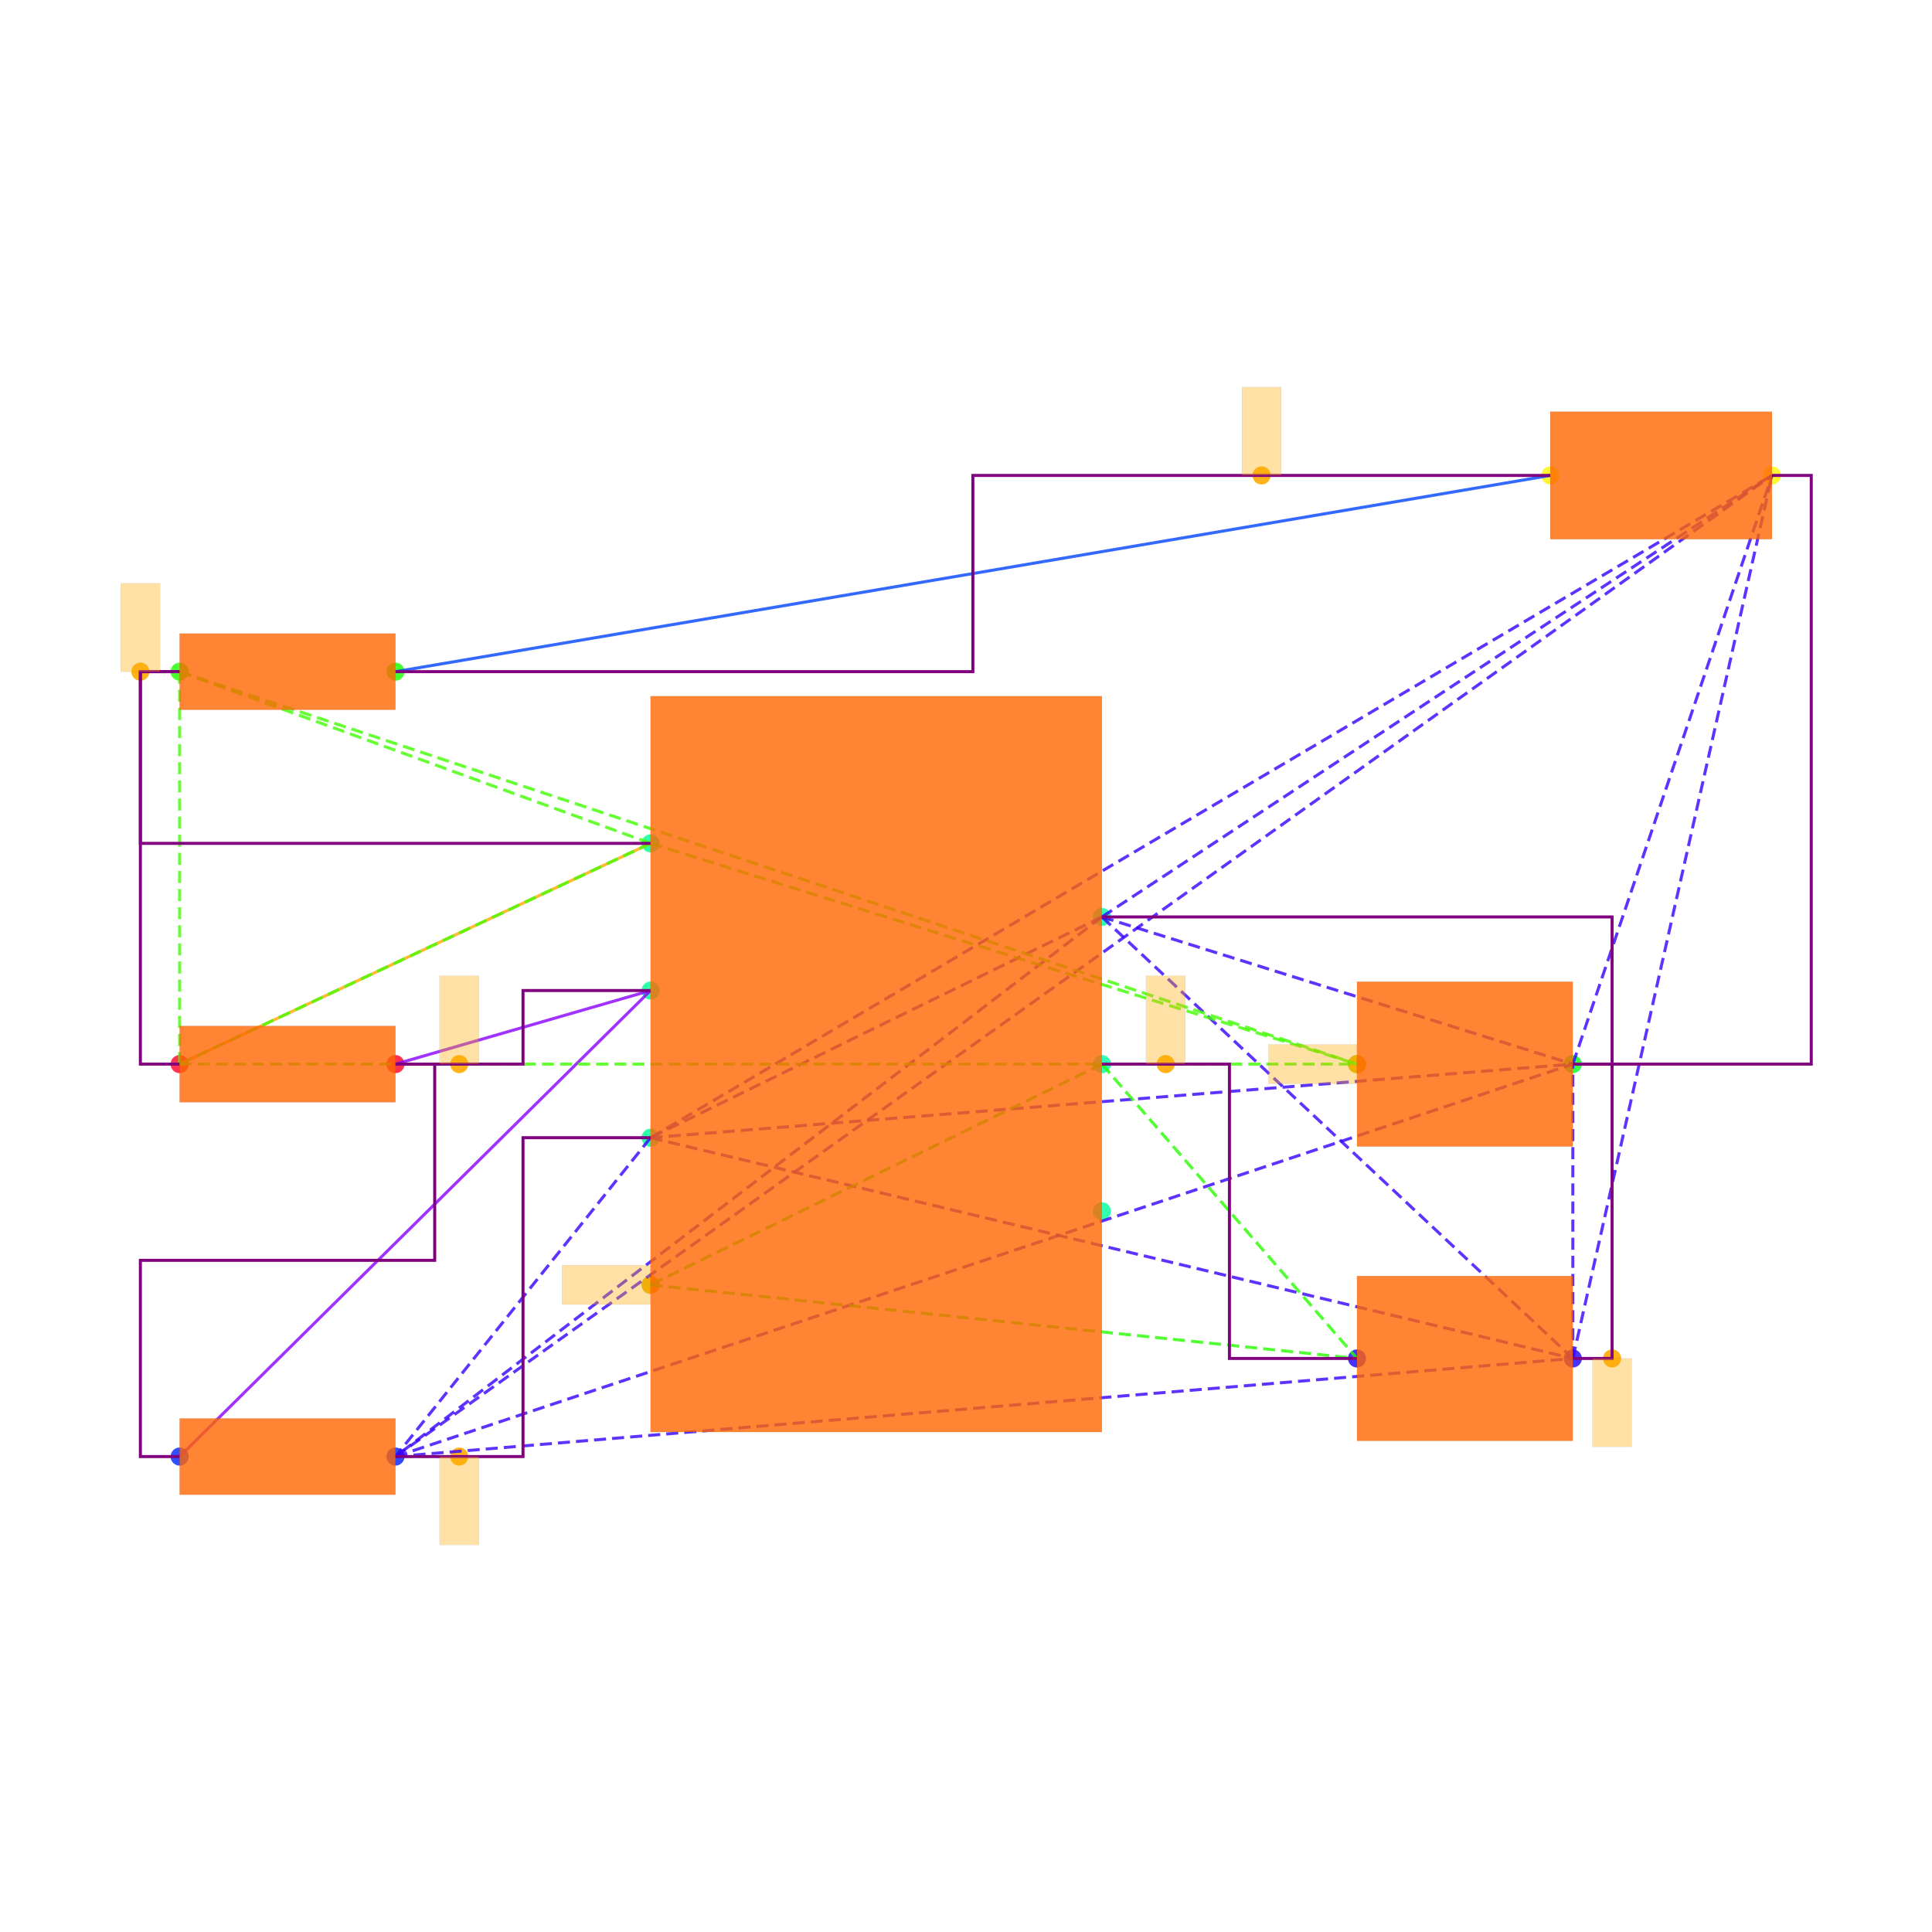
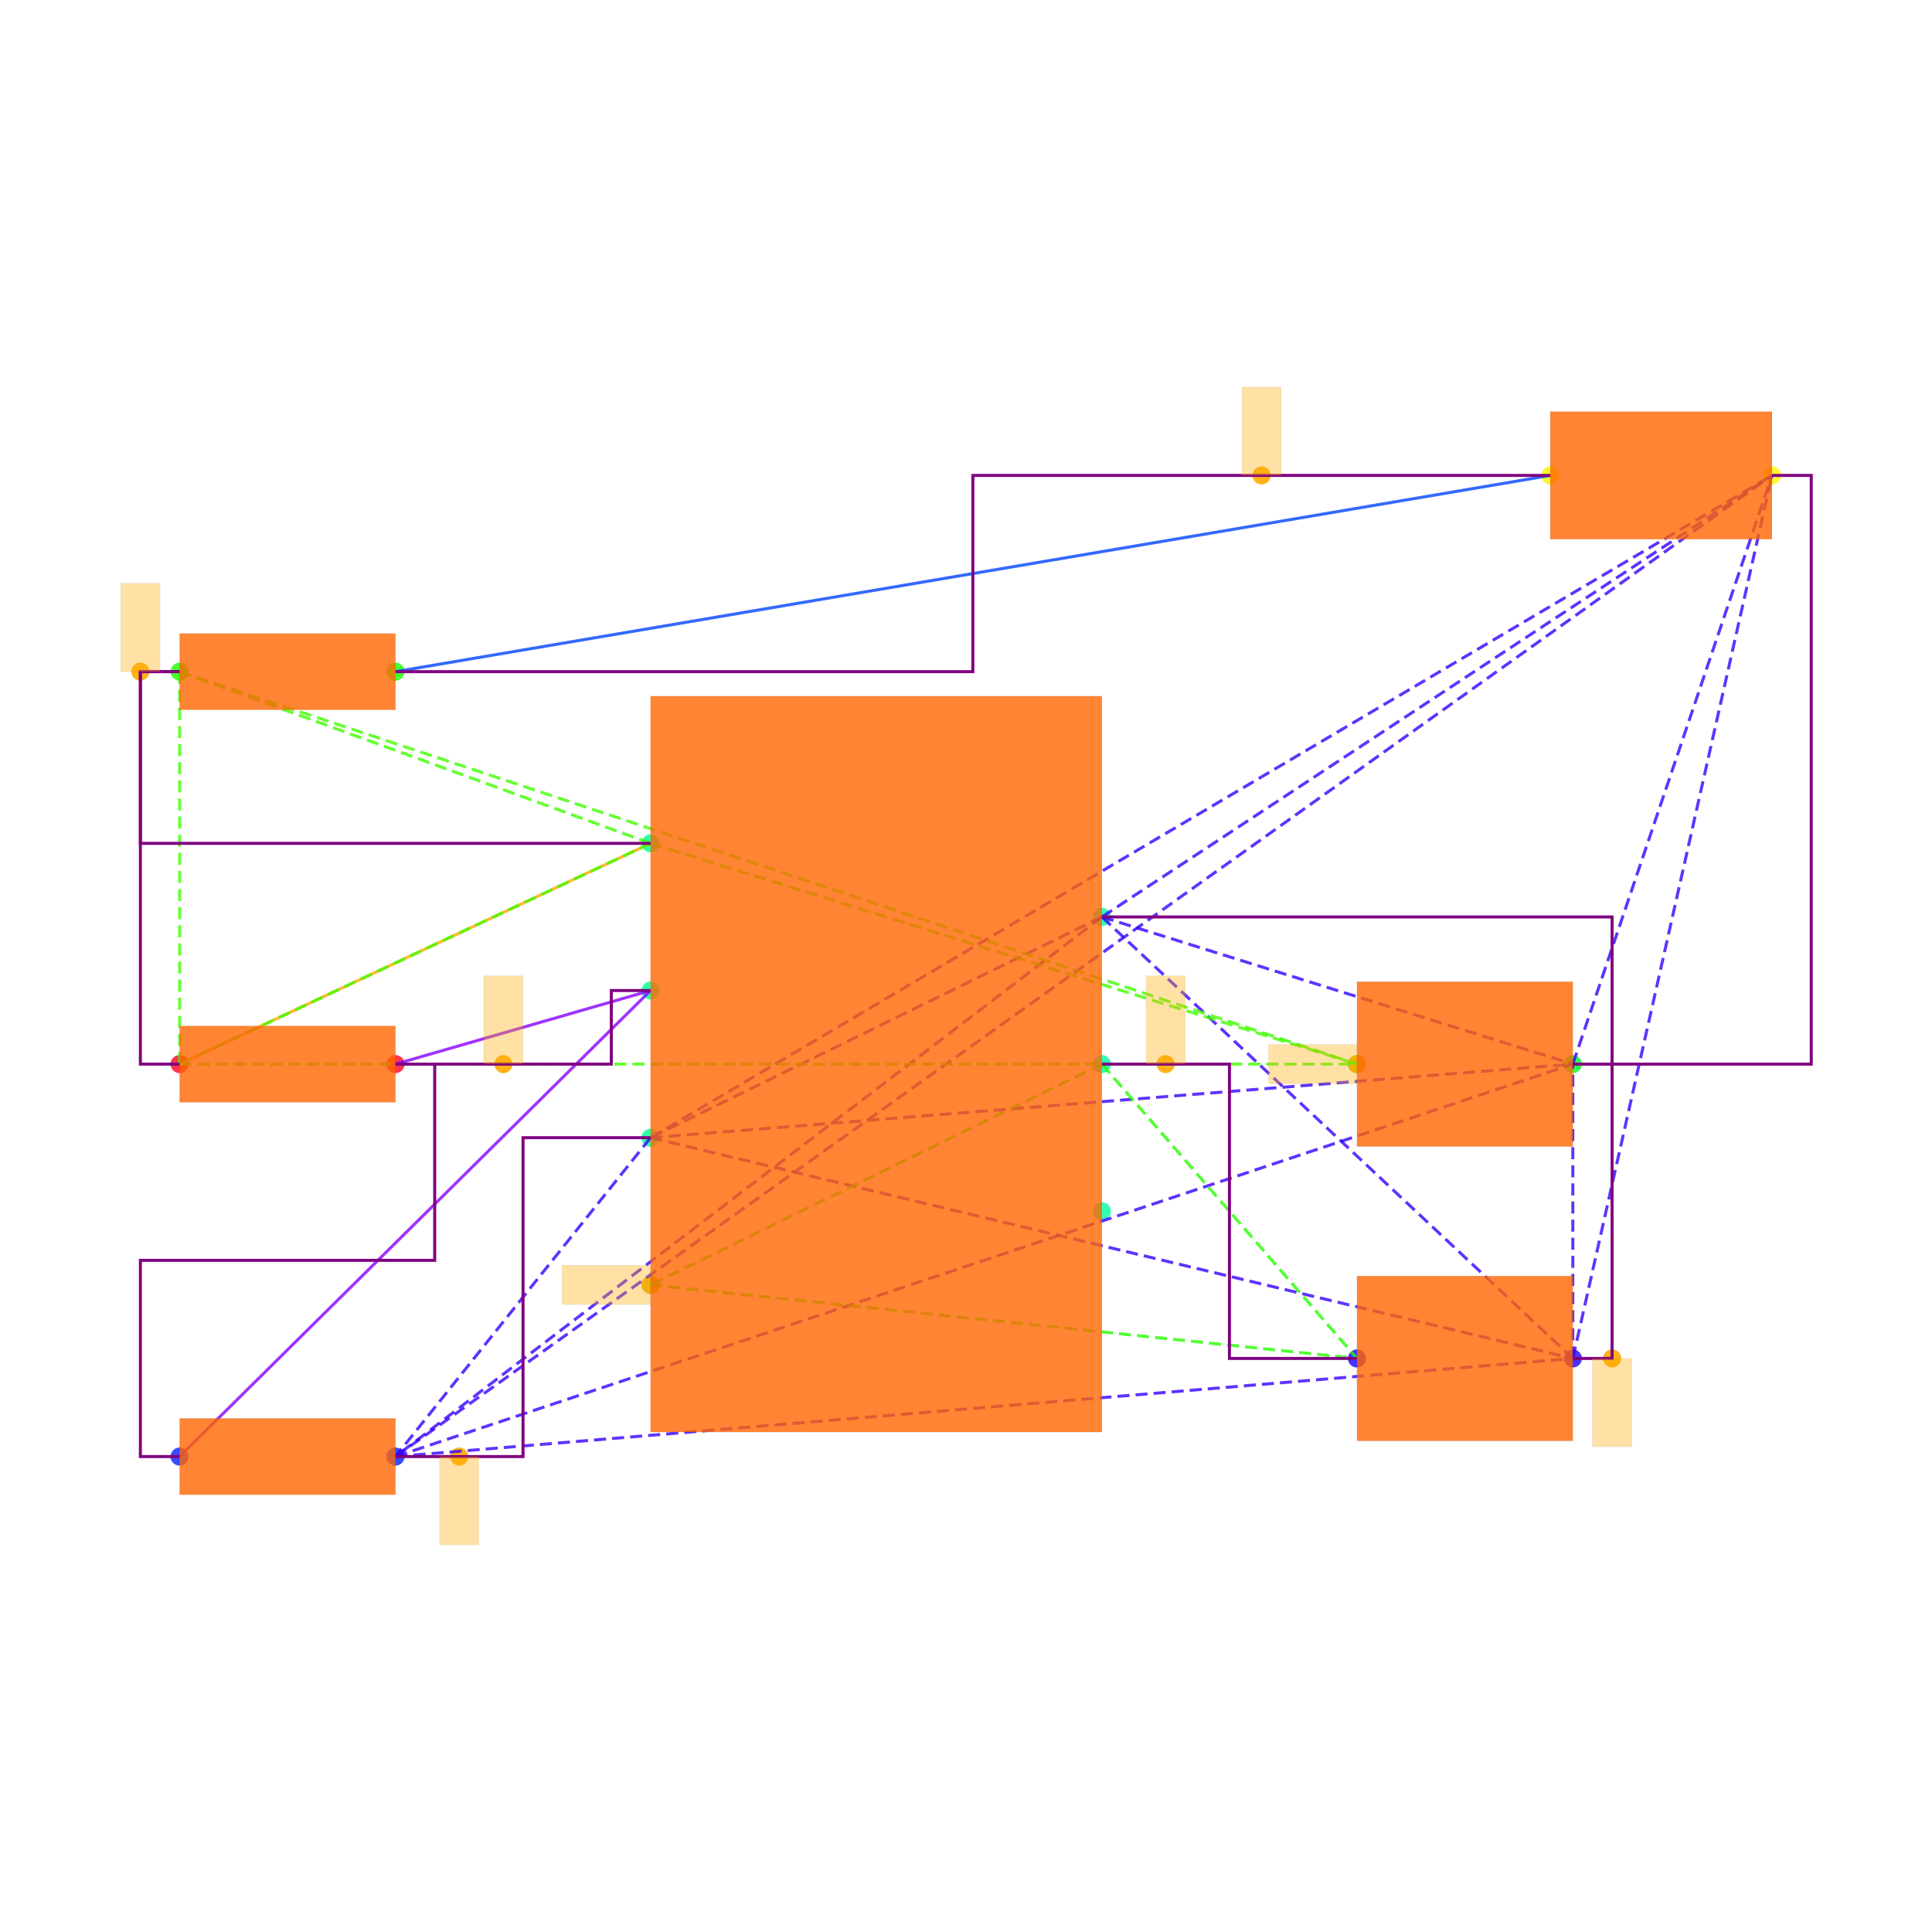
<svg xmlns="http://www.w3.org/2000/svg" width="640" height="640" viewBox="0 0 640 640">
  <rect width="100%" height="100%" fill="white" />
  <g>
    <circle data-type="point" data-label="PWR1.7 x+" data-x="1.15" data-y="0.75" cx="365.015" cy="303.749" r="3" fill="hsl(159, 100%, 50%, 0.8)" />
  </g>
  <g>
    <circle data-type="point" data-label="PWR1.6 x+" data-x="1.15" data-y="0" cx="365.015" cy="352.501" r="3" fill="hsl(158, 100%, 50%, 0.8)" />
  </g>
  <g>
    <circle data-type="point" data-label="PWR1.5 x+" data-x="1.15" data-y="-0.75" cx="365.015" cy="401.254" r="3" fill="hsl(157, 100%, 50%, 0.8)" />
  </g>
  <g>
    <circle data-type="point" data-label="PWR1.4 x-" data-x="-1.15" data-y="-1.125" cx="215.508" cy="425.63" r="3" fill="hsl(156, 100%, 50%, 0.8)" />
  </g>
  <g>
    <circle data-type="point" data-label="PWR1.3 x-" data-x="-1.15" data-y="-0.375" cx="215.508" cy="376.878" r="3" fill="hsl(155, 100%, 50%, 0.8)" />
  </g>
  <g>
    <circle data-type="point" data-label="PWR1.2 x-" data-x="-1.15" data-y="0.375" cx="215.508" cy="328.125" r="3" fill="hsl(154, 100%, 50%, 0.8)" />
  </g>
  <g>
    <circle data-type="point" data-label="PWR1.1 x-" data-x="-1.15" data-y="1.125" cx="215.508" cy="279.373" r="3" fill="hsl(153, 100%, 50%, 0.8)" />
  </g>
  <g>
    <circle data-type="point" data-label="R6.1 x-" data-x="-3.55" data-y="0" cx="59.501" cy="352.501" r="3" fill="hsl(351, 100%, 50%, 0.8)" />
  </g>
  <g>
    <circle data-type="point" data-label="R6.2 x+" data-x="-2.45" data-y="0" cx="131.004" cy="352.501" r="3" fill="hsl(352, 100%, 50%, 0.8)" />
  </g>
  <g>
    <circle data-type="point" data-label="R7.1 x-" data-x="-3.55" data-y="-1.9999999999999998" cx="59.501" cy="482.507" r="3" fill="hsl(232, 100%, 50%, 0.8)" />
  </g>
  <g>
    <circle data-type="point" data-label="R7.2 x+" data-x="-2.45" data-y="-1.9999999999999998" cx="131.004" cy="482.507" r="3" fill="hsl(233, 100%, 50%, 0.8)" />
  </g>
  <g>
    <circle data-type="point" data-label="R8.1 x-" data-x="-3.55" data-y="2" cx="59.501" cy="222.496" r="3" fill="hsl(113, 100%, 50%, 0.8)" />
  </g>
  <g>
    <circle data-type="point" data-label="R8.2 x+" data-x="-2.45" data-y="2" cx="131.004" cy="222.496" r="3" fill="hsl(114, 100%, 50%, 0.8)" />
  </g>
  <g>
    <circle data-type="point" data-label="C6.1 x-" data-x="2.45" data-y="-1.5" cx="449.518" cy="450.006" r="3" fill="hsl(246, 100%, 50%, 0.8)" />
  </g>
  <g>
    <circle data-type="point" data-label="C6.2 x+" data-x="3.55" data-y="-1.5" cx="521.021" cy="450.006" r="3" fill="hsl(247, 100%, 50%, 0.8)" />
  </g>
  <g>
    <circle data-type="point" data-label="C7.1 x-" data-x="2.45" data-y="0" cx="449.518" cy="352.501" r="3" fill="hsl(127, 100%, 50%, 0.8)" />
  </g>
  <g>
    <circle data-type="point" data-label="C7.2 x+" data-x="3.55" data-y="0" cx="521.021" cy="352.501" r="3" fill="hsl(128, 100%, 50%, 0.8)" />
  </g>
  <g>
    <circle data-type="point" data-label="LED1.1 x-" data-x="3.435" data-y="3" cx="513.546" cy="157.493" r="3" fill="hsl(57, 100%, 50%, 0.8)" />
  </g>
  <g>
    <circle data-type="point" data-label="LED1.2 x+" data-x="4.5649999999999995" data-y="3" cx="586.999" cy="157.493" r="3" fill="hsl(58, 100%, 50%, 0.8)" />
  </g>
  <g>
    <circle data-type="point" data-label="" data-x="3.75" data-y="-1.5" cx="534.022" cy="450.006" r="3" fill="hsl(40, 100%, 50%, 0.9)" />
  </g>
  <g>
    <circle data-type="point" data-label="" data-x="-2.125" data-y="-1.9999999999999998" cx="152.13" cy="482.507" r="3" fill="hsl(40, 100%, 50%, 0.9)" />
  </g>
  <g>
    <circle data-type="point" data-label="" data-x="1.475" data-y="0" cx="386.14" cy="352.501" r="3" fill="hsl(40, 100%, 50%, 0.9)" />
  </g>
  <g>
    <circle data-type="point" data-label="" data-x="-1.15" data-y="-1.125" cx="215.508" cy="425.63" r="3" fill="hsl(40, 100%, 50%, 0.9)" />
  </g>
  <g>
-     <circle data-type="point" data-label="" data-x="-2.125" data-y="0" cx="152.13" cy="352.501" r="3" fill="hsl(40, 100%, 50%, 0.9)" />
+     <circle data-type="point" data-label="" data-x="-1.9" data-y="0" cx="166.756" cy="352.501" r="3" fill="hsl(40, 100%, 50%, 0.9)" />
  </g>
  <g>
    <circle data-type="point" data-label="" data-x="-3.75" data-y="2" cx="46.5" cy="222.496" r="3" fill="hsl(40, 100%, 50%, 0.9)" />
  </g>
  <g>
    <circle data-type="point" data-label="" data-x="2.45" data-y="0" cx="449.518" cy="352.501" r="3" fill="hsl(40, 100%, 50%, 0.9)" />
  </g>
  <g>
    <circle data-type="point" data-label="" data-x="1.96375" data-y="3" cx="417.911" cy="157.493" r="3" fill="hsl(40, 100%, 50%, 0.9)" />
  </g>
  <g>
    <polyline data-points="-3.55,0 -1.15,1.125" data-type="line" data-label="" points="59.501,352.501 215.508,279.373" fill="none" stroke="hsl(40, 100%, 50%, 0.8)" stroke-width="1" />
  </g>
  <g>
    <polyline data-points="3.435,3 -2.45,2" data-type="line" data-label="" points="513.546,157.493 131.004,222.496" fill="none" stroke="hsl(224, 100%, 50%, 0.8)" stroke-width="1" />
  </g>
  <g>
    <polyline data-points="-1.15,0.375 -2.45,0" data-type="line" data-label="" points="215.508,328.125 131.004,352.501" fill="none" stroke="hsl(272, 100%, 50%, 0.8)" stroke-width="1" />
  </g>
  <g>
    <polyline data-points="-1.15,0.375 -3.55,-1.9999999999999998" data-type="line" data-label="" points="215.508,328.125 59.501,482.507" fill="none" stroke="hsl(272, 100%, 50%, 0.8)" stroke-width="1" />
  </g>
  <g>
    <polyline data-points="1.15,0.75 -1.15,-0.375" data-type="line" data-label="" points="365.015,303.749 215.508,376.878" fill="none" stroke="hsl(253, 100%, 50%, 0.8)" stroke-width="1" stroke-dasharray="4 2" />
  </g>
  <g>
    <polyline data-points="1.15,0.75 -2.45,-1.9999999999999998" data-type="line" data-label="" points="365.015,303.749 131.004,482.507" fill="none" stroke="hsl(253, 100%, 50%, 0.8)" stroke-width="1" stroke-dasharray="4 2" />
  </g>
  <g>
    <polyline data-points="1.15,0.75 3.55,-1.5" data-type="line" data-label="" points="365.015,303.749 521.021,450.006" fill="none" stroke="hsl(253, 100%, 50%, 0.8)" stroke-width="1" stroke-dasharray="4 2" />
  </g>
  <g>
    <polyline data-points="1.15,0.75 3.55,0" data-type="line" data-label="" points="365.015,303.749 521.021,352.501" fill="none" stroke="hsl(253, 100%, 50%, 0.8)" stroke-width="1" stroke-dasharray="4 2" />
  </g>
  <g>
    <polyline data-points="1.15,0.75 4.5649999999999995,3" data-type="line" data-label="" points="365.015,303.749 586.999,157.493" fill="none" stroke="hsl(253, 100%, 50%, 0.8)" stroke-width="1" stroke-dasharray="4 2" />
  </g>
  <g>
    <polyline data-points="-1.15,-0.375 -2.45,-1.9999999999999998" data-type="line" data-label="" points="215.508,376.878 131.004,482.507" fill="none" stroke="hsl(253, 100%, 50%, 0.8)" stroke-width="1" stroke-dasharray="4 2" />
  </g>
  <g>
    <polyline data-points="-1.15,-0.375 3.55,-1.5" data-type="line" data-label="" points="215.508,376.878 521.021,450.006" fill="none" stroke="hsl(253, 100%, 50%, 0.8)" stroke-width="1" stroke-dasharray="4 2" />
  </g>
  <g>
    <polyline data-points="-1.15,-0.375 3.55,0" data-type="line" data-label="" points="215.508,376.878 521.021,352.501" fill="none" stroke="hsl(253, 100%, 50%, 0.8)" stroke-width="1" stroke-dasharray="4 2" />
  </g>
  <g>
    <polyline data-points="-1.15,-0.375 4.5649999999999995,3" data-type="line" data-label="" points="215.508,376.878 586.999,157.493" fill="none" stroke="hsl(253, 100%, 50%, 0.8)" stroke-width="1" stroke-dasharray="4 2" />
  </g>
  <g>
    <polyline data-points="-2.45,-1.9999999999999998 3.55,-1.5" data-type="line" data-label="" points="131.004,482.507 521.021,450.006" fill="none" stroke="hsl(253, 100%, 50%, 0.8)" stroke-width="1" stroke-dasharray="4 2" />
  </g>
  <g>
    <polyline data-points="-2.45,-1.9999999999999998 3.55,0" data-type="line" data-label="" points="131.004,482.507 521.021,352.501" fill="none" stroke="hsl(253, 100%, 50%, 0.8)" stroke-width="1" stroke-dasharray="4 2" />
  </g>
  <g>
    <polyline data-points="-2.45,-1.9999999999999998 4.5649999999999995,3" data-type="line" data-label="" points="131.004,482.507 586.999,157.493" fill="none" stroke="hsl(253, 100%, 50%, 0.8)" stroke-width="1" stroke-dasharray="4 2" />
  </g>
  <g>
    <polyline data-points="3.55,-1.5 3.55,0" data-type="line" data-label="" points="521.021,450.006 521.021,352.501" fill="none" stroke="hsl(253, 100%, 50%, 0.8)" stroke-width="1" stroke-dasharray="4 2" />
  </g>
  <g>
    <polyline data-points="3.55,-1.5 4.5649999999999995,3" data-type="line" data-label="" points="521.021,450.006 586.999,157.493" fill="none" stroke="hsl(253, 100%, 50%, 0.8)" stroke-width="1" stroke-dasharray="4 2" />
  </g>
  <g>
    <polyline data-points="3.55,0 4.5649999999999995,3" data-type="line" data-label="" points="521.021,352.501 586.999,157.493" fill="none" stroke="hsl(253, 100%, 50%, 0.8)" stroke-width="1" stroke-dasharray="4 2" />
  </g>
  <g>
    <polyline data-points="1.15,0 -1.15,-1.125" data-type="line" data-label="" points="365.015,352.501 215.508,425.63" fill="none" stroke="hsl(111, 100%, 50%, 0.8)" stroke-width="1" stroke-dasharray="4 2" />
  </g>
  <g>
    <polyline data-points="1.15,0 2.45,-1.5" data-type="line" data-label="" points="365.015,352.501 449.518,450.006" fill="none" stroke="hsl(111, 100%, 50%, 0.8)" stroke-width="1" stroke-dasharray="4 2" />
  </g>
  <g>
    <polyline data-points="-1.15,-1.125 2.45,-1.5" data-type="line" data-label="" points="215.508,425.63 449.518,450.006" fill="none" stroke="hsl(111, 100%, 50%, 0.8)" stroke-width="1" stroke-dasharray="4 2" />
  </g>
  <g>
    <polyline data-points="-1.15,1.125 -3.55,0" data-type="line" data-label="" points="215.508,279.373 59.501,352.501" fill="none" stroke="hsl(105, 100%, 50%, 0.8)" stroke-width="1" stroke-dasharray="4 2" />
  </g>
  <g>
    <polyline data-points="-1.15,1.125 -3.55,2" data-type="line" data-label="" points="215.508,279.373 59.501,222.496" fill="none" stroke="hsl(105, 100%, 50%, 0.8)" stroke-width="1" stroke-dasharray="4 2" />
  </g>
  <g>
    <polyline data-points="-1.15,1.125 2.45,0" data-type="line" data-label="" points="215.508,279.373 449.518,352.501" fill="none" stroke="hsl(105, 100%, 50%, 0.8)" stroke-width="1" stroke-dasharray="4 2" />
  </g>
  <g>
    <polyline data-points="-3.55,0 -3.55,2" data-type="line" data-label="" points="59.501,352.501 59.501,222.496" fill="none" stroke="hsl(105, 100%, 50%, 0.8)" stroke-width="1" stroke-dasharray="4 2" />
  </g>
  <g>
    <polyline data-points="-3.55,0 2.45,0" data-type="line" data-label="" points="59.501,352.501 449.518,352.501" fill="none" stroke="hsl(105, 100%, 50%, 0.8)" stroke-width="1" stroke-dasharray="4 2" />
  </g>
  <g>
    <polyline data-points="-3.55,2 2.45,0" data-type="line" data-label="" points="59.501,222.496 449.518,352.501" fill="none" stroke="hsl(105, 100%, 50%, 0.8)" stroke-width="1" stroke-dasharray="4 2" />
  </g>
  <g>
    <polyline data-points="-3.55,2 -3.75,2 -3.75,1.125 -1.1500000000000004,1.125" data-type="line" data-label="" points="59.501,222.496 46.5,222.496 46.5,279.373 215.508,279.373" fill="none" stroke="purple" stroke-width="1" />
  </g>
  <g>
    <polyline data-points="-3.55,0 -3.75,0 -3.75,2 -3.55,2" data-type="line" data-label="" points="59.501,352.501 46.5,352.501 46.5,222.496 59.501,222.496" fill="none" stroke="purple" stroke-width="1" />
  </g>
  <g>
-     <polyline data-points="-2.45,0 -1.8,0 -1.8,0.375 -1.15,0.375" data-type="line" data-label="" points="131.004,352.501 173.256,352.501 173.256,328.125 215.508,328.125" fill="none" stroke="purple" stroke-width="1" />
+     <polyline data-points="-2.45,0 -1.3499999999999999,0 -1.3499999999999999,0.375 -1.15,0.375" data-type="line" data-label="" points="131.004,352.501 202.507,352.501 202.507,328.125 215.508,328.125" fill="none" stroke="purple" stroke-width="1" />
  </g>
  <g>
    <polyline data-points="-3.55,-1.9999999999999998 -3.75,-1.9999999999999998 -3.75,-0.9999999999999999 -2.25,-0.9999999999999999 -2.25,0 -2.45,0" data-type="line" data-label="" points="59.501,482.507 46.5,482.507 46.5,417.504 144.005,417.504 144.005,352.501 131.004,352.501" fill="none" stroke="purple" stroke-width="1" />
  </g>
  <g>
    <polyline data-points="3.55,0 3.75,0 3.75,-1.5 3.55,-1.5" data-type="line" data-label="" points="521.021,352.501 534.022,352.501 534.022,450.006 521.021,450.006" fill="none" stroke="purple" stroke-width="1" />
  </g>
  <g>
    <polyline data-points="1.15,0.75 3.75,0.75 3.75,0 3.55,0" data-type="line" data-label="" points="365.015,303.749 534.022,303.749 534.022,352.501 521.021,352.501" fill="none" stroke="purple" stroke-width="1" />
  </g>
  <g>
    <polyline data-points="4.5649999999999995,3 4.765,3 4.765,0 3.55,0" data-type="line" data-label="" points="586.999,157.493 600,157.493 600,352.501 521.021,352.501" fill="none" stroke="purple" stroke-width="1" />
  </g>
  <g>
    <polyline data-points="-2.45,-1.9999999999999998 -1.8,-1.9999999999999998 -1.8,-0.375 -1.15,-0.375" data-type="line" data-label="" points="131.004,482.507 173.256,482.507 173.256,376.878 215.508,376.878" fill="none" stroke="purple" stroke-width="1" />
  </g>
  <g>
    <polyline data-points="1.15,0 1.8,0 1.8,-1.5 2.45,-1.5" data-type="line" data-label="" points="365.015,352.501 407.266,352.501 407.266,450.006 449.518,450.006" fill="none" stroke="purple" stroke-width="1" />
  </g>
  <g>
    <polyline data-points="3.435,3 0.49249999999999994,3 0.49249999999999994,2 -2.45,2" data-type="line" data-label="" points="513.546,157.493 322.275,157.493 322.275,222.496 131.004,222.496" fill="none" stroke="purple" stroke-width="1" />
  </g>
  <g>
    <rect data-type="rect" data-label="schematic_component_0" data-x="0" data-y="0" x="215.508" y="230.621" width="149.507" height="243.761" fill="hsl(24, 100%, 50%, 0.8)" stroke="black" stroke-width="0.015" />
  </g>
  <g>
    <rect data-type="rect" data-label="schematic_component_1" data-x="-3" data-y="0" x="59.501" y="339.861" width="71.503" height="25.28" fill="hsl(24, 100%, 50%, 0.8)" stroke="black" stroke-width="0.015" />
  </g>
  <g>
    <rect data-type="rect" data-label="schematic_component_2" data-x="-3" data-y="-2" x="59.501" y="469.867" width="71.503" height="25.28" fill="hsl(24, 100%, 50%, 0.8)" stroke="black" stroke-width="0.015" />
  </g>
  <g>
    <rect data-type="rect" data-label="schematic_component_3" data-x="-3" data-y="2" x="59.501" y="209.855" width="71.503" height="25.28" fill="hsl(24, 100%, 50%, 0.8)" stroke="black" stroke-width="0.015" />
  </g>
  <g>
    <rect data-type="rect" data-label="schematic_component_4" data-x="3" data-y="-1.5" x="449.518" y="422.705" width="71.503" height="54.602" fill="hsl(24, 100%, 50%, 0.8)" stroke="black" stroke-width="0.015" />
  </g>
  <g>
    <rect data-type="rect" data-label="schematic_component_5" data-x="3" data-y="0" x="449.518" y="325.2" width="71.503" height="54.602" fill="hsl(24, 100%, 50%, 0.8)" stroke="black" stroke-width="0.015" />
  </g>
  <g>
    <rect data-type="rect" data-label="schematic_component_6" data-x="4" data-y="3" x="513.546" y="136.367" width="73.453" height="42.252" fill="hsl(24, 100%, 50%, 0.8)" stroke="black" stroke-width="0.015" />
  </g>
  <g>
    <rect data-type="rect" data-label="" data-x="3.75" data-y="-1.725" x="527.522" y="450.006" width="13.001" height="29.251" fill="hsl(40, 100%, 50%, 0.35)" stroke="black" stroke-width="0.015" />
  </g>
  <g>
    <rect data-type="rect" data-label="" data-x="-2.125" data-y="-2.2249999999999996" x="145.63" y="482.507" width="13.001" height="29.251" fill="hsl(40, 100%, 50%, 0.35)" stroke="black" stroke-width="0.015" />
  </g>
  <g>
    <rect data-type="rect" data-label="" data-x="1.475" data-y="0.225" x="379.64" y="323.25" width="13.001" height="29.251" fill="hsl(40, 100%, 50%, 0.35)" stroke="black" stroke-width="0.015" />
  </g>
  <g>
    <rect data-type="rect" data-label="" data-x="-1.376" data-y="-1.125" x="186.192" y="419.129" width="29.251" height="13.001" fill="hsl(40, 100%, 50%, 0.35)" stroke="black" stroke-width="0.015" />
  </g>
  <g>
-     <rect data-type="rect" data-label="" data-x="-2.125" data-y="0.225" x="145.63" y="323.25" width="13.001" height="29.251" fill="hsl(40, 100%, 50%, 0.35)" stroke="black" stroke-width="0.015" />
+     <rect data-type="rect" data-label="" data-x="-1.9" data-y="0.225" x="160.255" y="323.25" width="13.001" height="29.251" fill="hsl(40, 100%, 50%, 0.35)" stroke="black" stroke-width="0.015" />
  </g>
  <g>
    <rect data-type="rect" data-label="" data-x="-3.75" data-y="2.225" x="40" y="193.244" width="13.001" height="29.251" fill="hsl(40, 100%, 50%, 0.35)" stroke="black" stroke-width="0.015" />
  </g>
  <g>
    <rect data-type="rect" data-label="" data-x="2.224" data-y="0" x="420.202" y="346.001" width="29.251" height="13.001" fill="hsl(40, 100%, 50%, 0.35)" stroke="black" stroke-width="0.015" />
  </g>
  <g>
    <rect data-type="rect" data-label="" data-x="1.96375" data-y="3.225" x="411.41" y="128.241" width="13.001" height="29.251" fill="hsl(40, 100%, 50%, 0.35)" stroke="black" stroke-width="0.015" />
  </g>
  <g id="crosshair" style="display: none">
    <line id="crosshair-h" y1="0" y2="640" stroke="#666" stroke-width="0.5" />
    <line id="crosshair-v" x1="0" x2="640" stroke="#666" stroke-width="0.5" />
    <text id="coordinates" font-family="monospace" font-size="12" fill="#666" />
  </g>
</svg>
